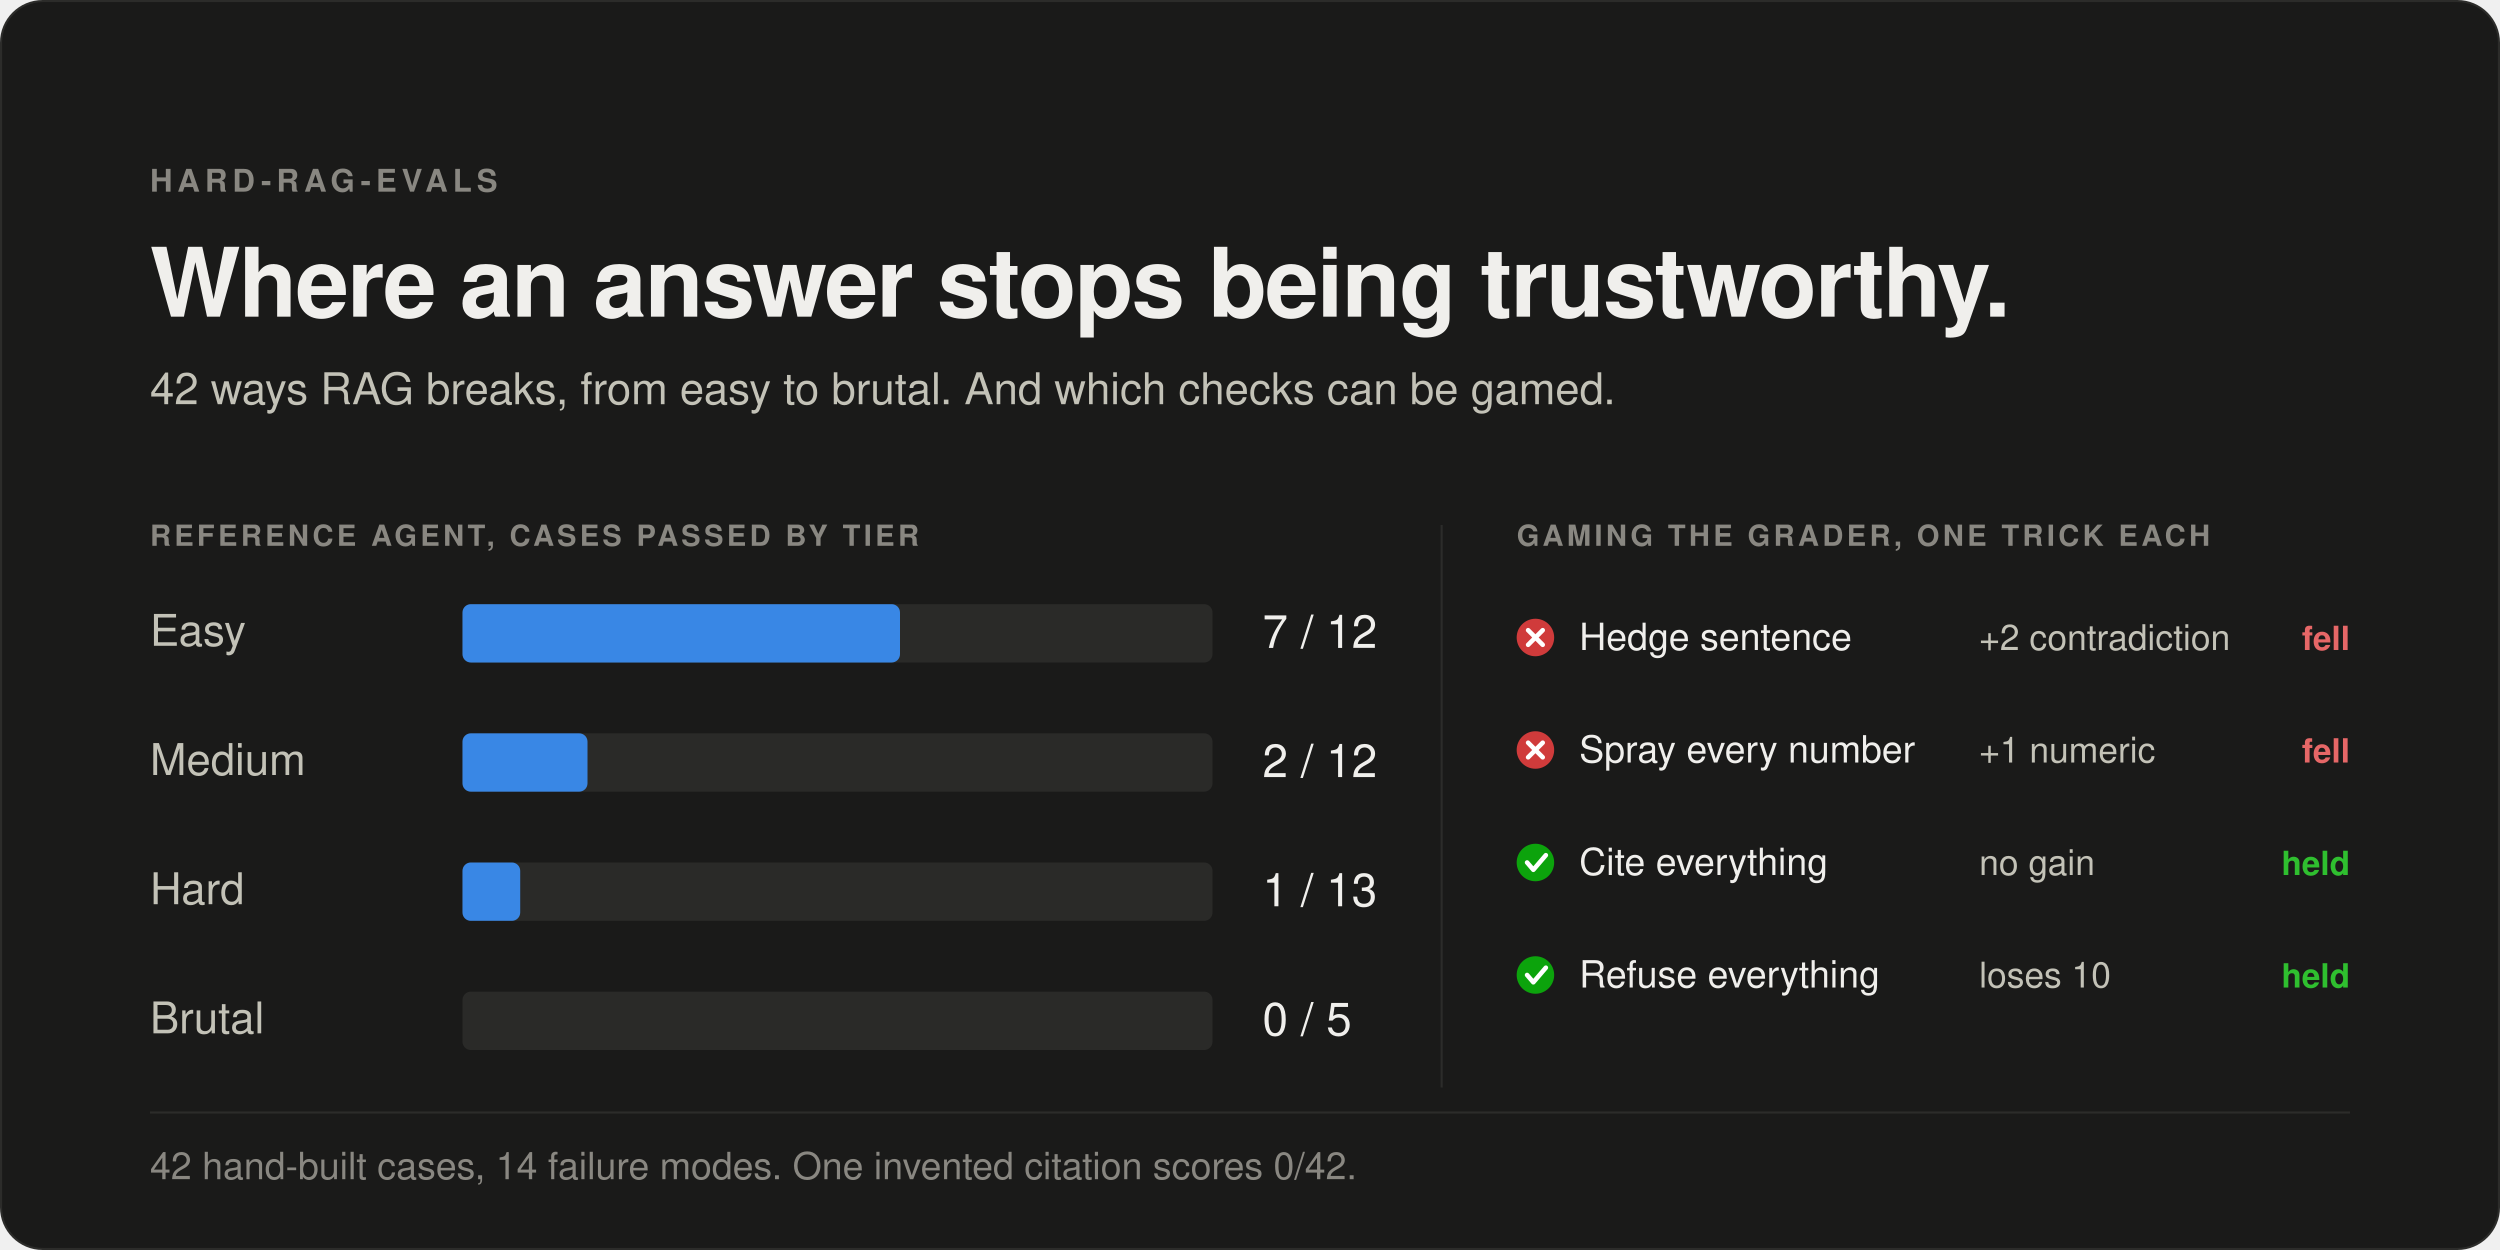
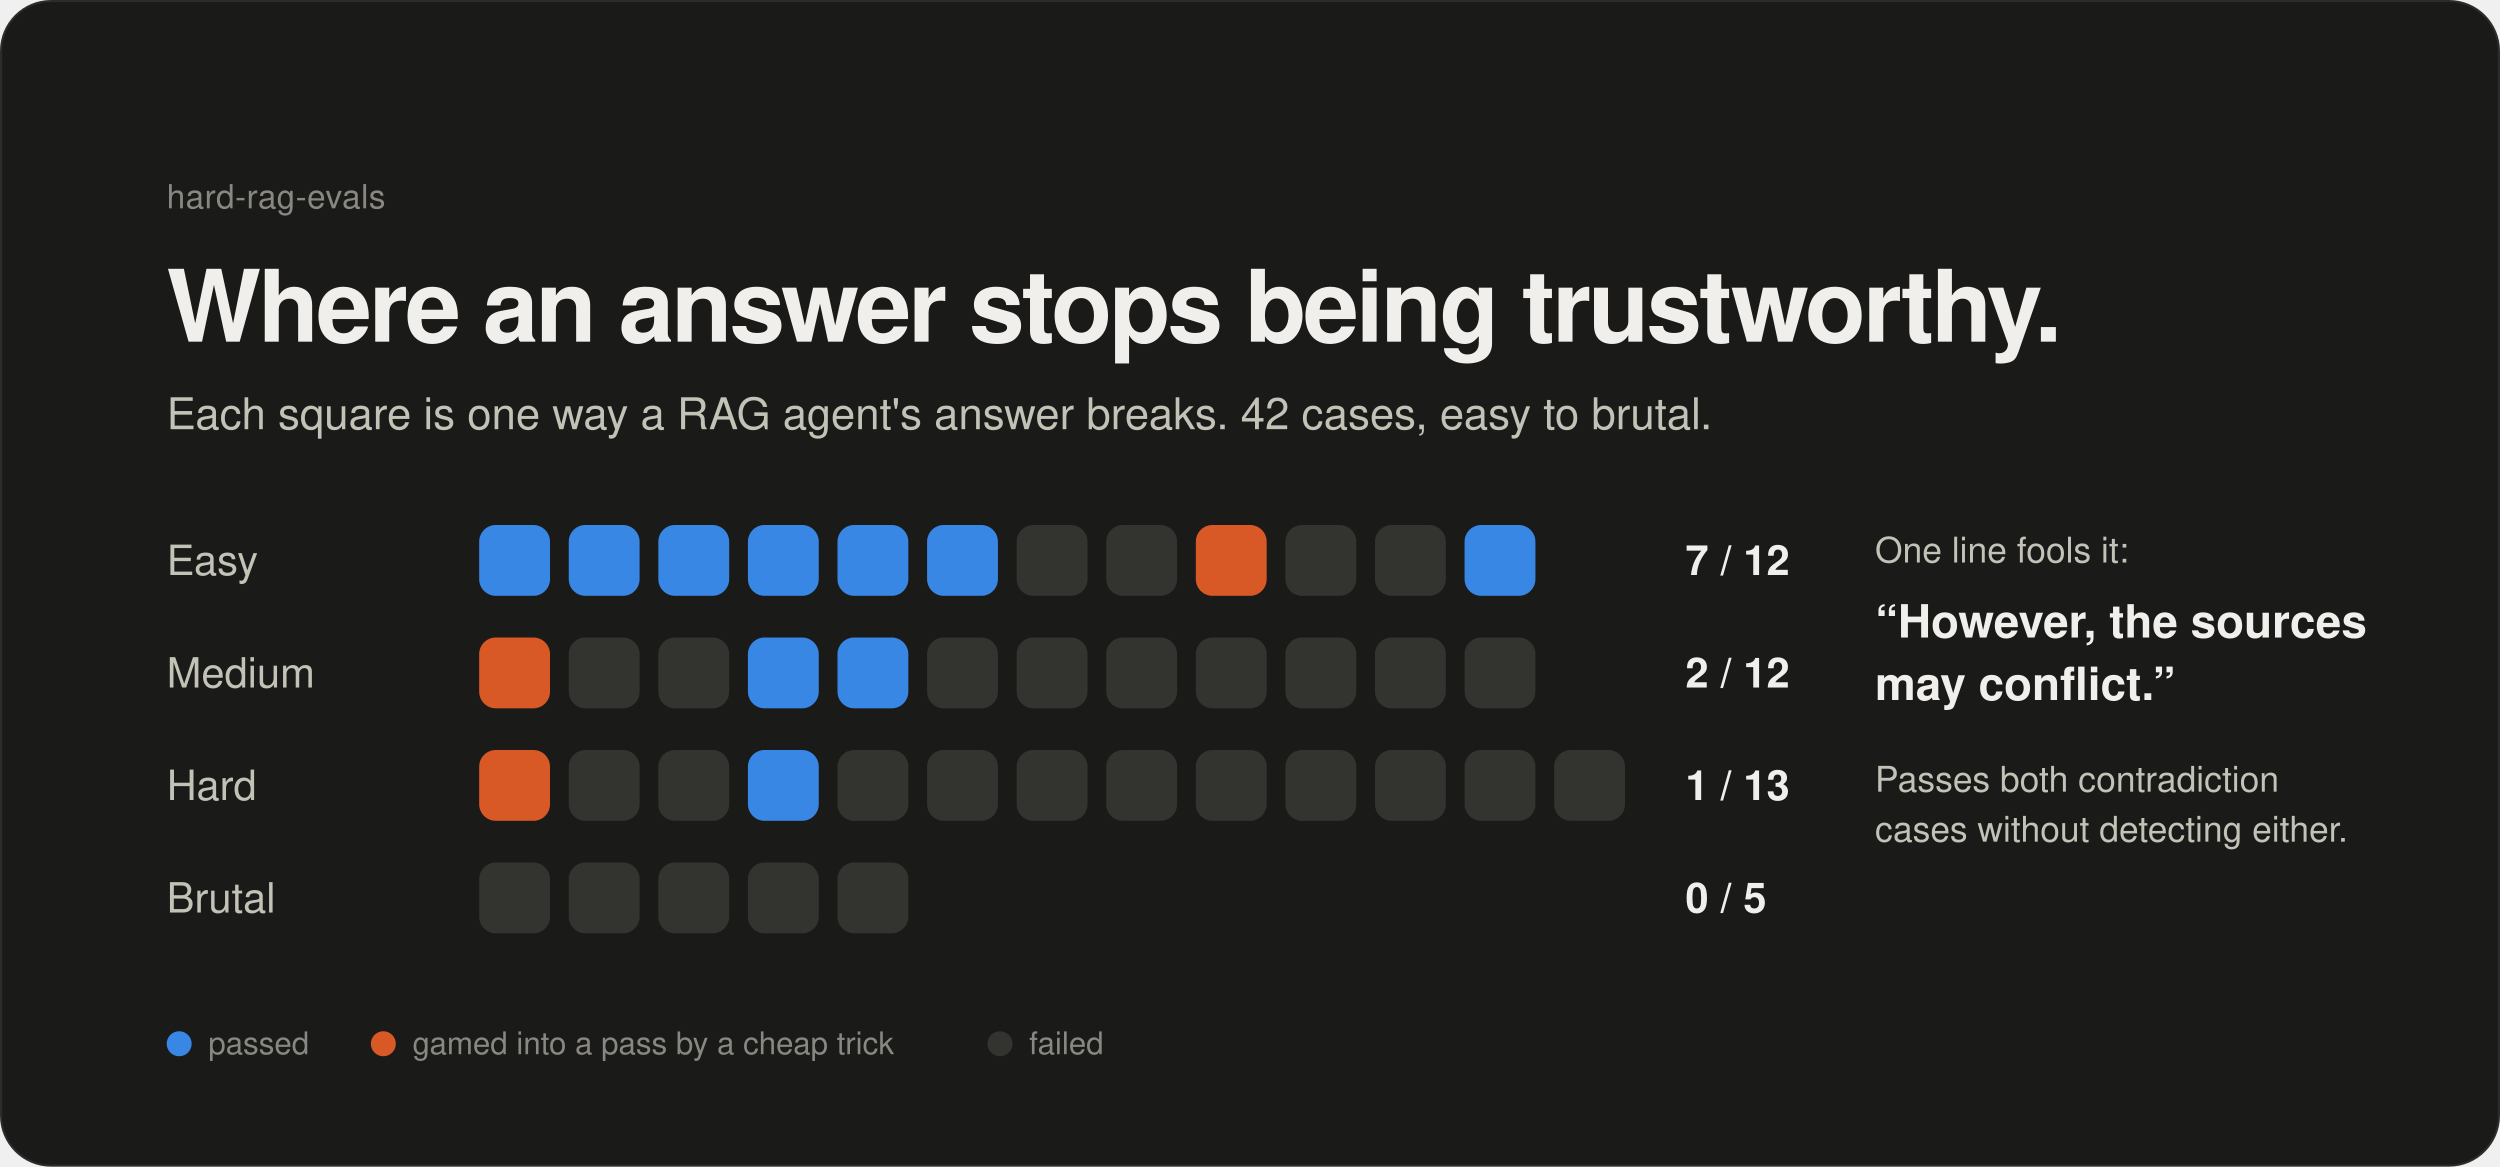
- <svg xmlns="http://www.w3.org/2000/svg" viewBox="0 0 1200 600" width="1200" height="600" role="img" aria-label="Reference agent passes 7/12 easy, 2/12 medium, 1/13 hard, 0/5 brutal. Of four gaming tricks, two beat the grader and two do not.">
-   <rect x="0.5" y="0.5" width="1199" height="599" rx="20" fill="#1a1a19" stroke="#2c2c2a" />
-   <text x="72" y="92" font-family="system-ui, -apple-system, 'Segoe UI', Helvetica, Arial, sans-serif" font-size="15" font-weight="600" fill="#898781" text-anchor="start" letter-spacing="2.4">HARD-RAG-EVALS</text>
-   <text x="72" y="152" font-family="system-ui, -apple-system, 'Segoe UI', Helvetica, Arial, sans-serif" font-size="46" font-weight="680" fill="#f0efec" text-anchor="start" letter-spacing="-0.8">Where an answer stops being trustworthy.</text>
-   <text x="72" y="194" font-family="system-ui, -apple-system, 'Segoe UI', Helvetica, Arial, sans-serif" font-size="21" font-weight="400" fill="#c3c2b7" text-anchor="start">42 ways RAG breaks, from easy to brutal. And which checks can be gamed.</text>
-   <text x="72" y="262" font-family="system-ui, -apple-system, 'Segoe UI', Helvetica, Arial, sans-serif" font-size="14" font-weight="600" fill="#898781" text-anchor="start" letter-spacing="1.6">REFERENCE AGENT, CASES PASSED BY TIER</text>
-   <text x="72" y="310" font-family="system-ui, -apple-system, 'Segoe UI', Helvetica, Arial, sans-serif" font-size="21" font-weight="400" fill="#c3c2b7" text-anchor="start">Easy</text>
-   <rect x="222" y="290" width="360" height="28" rx="4" fill="#2a2a28" />
-   <rect x="222" y="290" width="210.0" height="28" rx="4" fill="#3987e5" />
-   <text x="606" y="311" font-family="system-ui, -apple-system, 'Segoe UI', Helvetica, Arial, sans-serif" font-size="22" font-weight="500" fill="#f0efec" text-anchor="start">7 / 12</text>
-   <text x="72" y="372" font-family="system-ui, -apple-system, 'Segoe UI', Helvetica, Arial, sans-serif" font-size="21" font-weight="400" fill="#c3c2b7" text-anchor="start">Medium</text>
-   <rect x="222" y="352" width="360" height="28" rx="4" fill="#2a2a28" />
-   <rect x="222" y="352" width="60.0" height="28" rx="4" fill="#3987e5" />
-   <text x="606" y="373" font-family="system-ui, -apple-system, 'Segoe UI', Helvetica, Arial, sans-serif" font-size="22" font-weight="500" fill="#f0efec" text-anchor="start">2 / 12</text>
-   <text x="72" y="434" font-family="system-ui, -apple-system, 'Segoe UI', Helvetica, Arial, sans-serif" font-size="21" font-weight="400" fill="#c3c2b7" text-anchor="start">Hard</text>
-   <rect x="222" y="414" width="360" height="28" rx="4" fill="#2a2a28" />
-   <rect x="222" y="414" width="27.7" height="28" rx="4" fill="#3987e5" />
-   <text x="606" y="435" font-family="system-ui, -apple-system, 'Segoe UI', Helvetica, Arial, sans-serif" font-size="22" font-weight="500" fill="#f0efec" text-anchor="start">1 / 13</text>
-   <text x="72" y="496" font-family="system-ui, -apple-system, 'Segoe UI', Helvetica, Arial, sans-serif" font-size="21" font-weight="400" fill="#c3c2b7" text-anchor="start">Brutal</text>
-   <rect x="222" y="476" width="360" height="28" rx="4" fill="#2a2a28" />
-   <text x="606" y="497" font-family="system-ui, -apple-system, 'Segoe UI', Helvetica, Arial, sans-serif" font-size="22" font-weight="500" fill="#f0efec" text-anchor="start">0 / 5</text>
-   <line x1="692" y1="252" x2="692" y2="522" stroke="#2c2c2a" />
-   <text x="728" y="262" font-family="system-ui, -apple-system, 'Segoe UI', Helvetica, Arial, sans-serif" font-size="14" font-weight="600" fill="#898781" text-anchor="start" letter-spacing="1.6">GAMING THE GRADER, ONE TRICK EACH</text>
-   <circle cx="737" cy="306" r="9" fill="#d03b3b" />
-   <path d="M733.5 302.5 l7 7 M740.5 302.5 l-7 7" stroke="#ffffff" stroke-width="2.2" stroke-linecap="round" />
-   <text x="758" y="312" font-family="system-ui, -apple-system, 'Segoe UI', Helvetica, Arial, sans-serif" font-size="18" font-weight="400" fill="#f0efec" text-anchor="start">Hedge sentence</text>
-   <text x="950" y="312" font-family="system-ui, -apple-system, 'Segoe UI', Helvetica, Arial, sans-serif" font-size="17" font-weight="400" fill="#c3c2b7" text-anchor="start">+2 contradiction</text>
-   <text x="1128" y="312" font-family="system-ui, -apple-system, 'Segoe UI', Helvetica, Arial, sans-serif" font-size="16" font-weight="650" fill="#e66767" text-anchor="end">fell</text>
-   <circle cx="737" cy="360" r="9" fill="#d03b3b" />
-   <path d="M733.5 356.5 l7 7 M740.5 356.5 l-7 7" stroke="#ffffff" stroke-width="2.2" stroke-linecap="round" />
-   <text x="758" y="366" font-family="system-ui, -apple-system, 'Segoe UI', Helvetica, Arial, sans-serif" font-size="18" font-weight="400" fill="#f0efec" text-anchor="start">Spray every number</text>
-   <text x="950" y="366" font-family="system-ui, -apple-system, 'Segoe UI', Helvetica, Arial, sans-serif" font-size="17" font-weight="400" fill="#c3c2b7" text-anchor="start">+1 numeric</text>
-   <text x="1128" y="366" font-family="system-ui, -apple-system, 'Segoe UI', Helvetica, Arial, sans-serif" font-size="16" font-weight="650" fill="#e66767" text-anchor="end">fell</text>
-   <circle cx="737" cy="414" r="9" fill="#0ca30c" />
-   <path d="M733 414 l3 3.5 l6 -7" fill="none" stroke="#ffffff" stroke-width="2.2" stroke-linecap="round" stroke-linejoin="round" />
-   <text x="758" y="420" font-family="system-ui, -apple-system, 'Segoe UI', Helvetica, Arial, sans-serif" font-size="18" font-weight="400" fill="#f0efec" text-anchor="start">Cite everything</text>
-   <text x="950" y="420" font-family="system-ui, -apple-system, 'Segoe UI', Helvetica, Arial, sans-serif" font-size="17" font-weight="400" fill="#c3c2b7" text-anchor="start">no gain</text>
-   <text x="1128" y="420" font-family="system-ui, -apple-system, 'Segoe UI', Helvetica, Arial, sans-serif" font-size="16" font-weight="650" fill="#2fbf2f" text-anchor="end">held</text>
-   <circle cx="737" cy="468" r="9" fill="#0ca30c" />
-   <path d="M733 468 l3 3.5 l6 -7" fill="none" stroke="#ffffff" stroke-width="2.2" stroke-linecap="round" stroke-linejoin="round" />
-   <text x="758" y="474" font-family="system-ui, -apple-system, 'Segoe UI', Helvetica, Arial, sans-serif" font-size="18" font-weight="400" fill="#f0efec" text-anchor="start">Refuse everything</text>
-   <text x="950" y="474" font-family="system-ui, -apple-system, 'Segoe UI', Helvetica, Arial, sans-serif" font-size="17" font-weight="400" fill="#c3c2b7" text-anchor="start">loses 10</text>
-   <text x="1128" y="474" font-family="system-ui, -apple-system, 'Segoe UI', Helvetica, Arial, sans-serif" font-size="16" font-weight="650" fill="#2fbf2f" text-anchor="end">held</text>
-   <line x1="72" y1="534" x2="1128" y2="534" stroke="#2c2c2a" />
-   <text x="72" y="566" font-family="system-ui, -apple-system, 'Segoe UI', Helvetica, Arial, sans-serif" font-size="18" font-weight="400" fill="#898781" text-anchor="start">42 hand-built cases, 14 failure modes. One invented citation scores 0/42.</text>
+ <svg xmlns="http://www.w3.org/2000/svg" viewBox="0 0 1200 560" width="1200" height="560" role="img" aria-label="Reference agent passes 7 of 12 easy, 2 of 12 medium, 1 of 13 hard, 0 of 5 brutal. Cheap tricks turn 3 failed cases into passes.">
+   <rect x="0.5" y="0.5" width="1199" height="559" rx="24" fill="#1a1a19" stroke="#2c2c2a" />
+   <text x="80" y="100" font-family="system-ui, -apple-system, 'Segoe UI', Helvetica, Arial, sans-serif" font-size="16" font-weight="500" fill="#898781" text-anchor="start" letter-spacing="0.2">hard-rag-evals</text>
+   <text x="80" y="164" font-family="system-ui, -apple-system, 'Segoe UI', Helvetica, Arial, sans-serif" font-size="48" font-weight="700" fill="#f0efec" text-anchor="start" letter-spacing="-1.4">Where an answer stops being trustworthy.</text>
+   <text x="80" y="206" font-family="system-ui, -apple-system, 'Segoe UI', Helvetica, Arial, sans-serif" font-size="21" font-weight="400" fill="#c3c2b7" text-anchor="start">Each square is one way a RAG agent's answer breaks. 42 cases, easy to brutal.</text>
+   <text x="80" y="276" font-family="system-ui, -apple-system, 'Segoe UI', Helvetica, Arial, sans-serif" font-size="20" font-weight="400" fill="#c3c2b7" text-anchor="start">Easy</text>
+   <rect x="230" y="252" width="34" height="34" rx="8" fill="#3987e5" />
+   <rect x="273" y="252" width="34" height="34" rx="8" fill="#3987e5" />
+   <rect x="316" y="252" width="34" height="34" rx="8" fill="#3987e5" />
+   <rect x="359" y="252" width="34" height="34" rx="8" fill="#3987e5" />
+   <rect x="402" y="252" width="34" height="34" rx="8" fill="#3987e5" />
+   <rect x="445" y="252" width="34" height="34" rx="8" fill="#3987e5" />
+   <rect x="488" y="252" width="34" height="34" rx="8" fill="#33332f" />
+   <rect x="531" y="252" width="34" height="34" rx="8" fill="#33332f" />
+   <rect x="574" y="252" width="34" height="34" rx="8" fill="#d95926" />
+   <rect x="617" y="252" width="34" height="34" rx="8" fill="#33332f" />
+   <rect x="660" y="252" width="34" height="34" rx="8" fill="#33332f" />
+   <rect x="703" y="252" width="34" height="34" rx="8" fill="#3987e5" />
+   <text x="809" y="276" font-family="system-ui, -apple-system, 'Segoe UI', Helvetica, Arial, sans-serif" font-size="20" font-weight="600" fill="#f0efec" text-anchor="start">7 / 12</text>
+   <text x="80" y="330" font-family="system-ui, -apple-system, 'Segoe UI', Helvetica, Arial, sans-serif" font-size="20" font-weight="400" fill="#c3c2b7" text-anchor="start">Medium</text>
+   <rect x="230" y="306" width="34" height="34" rx="8" fill="#d95926" />
+   <rect x="273" y="306" width="34" height="34" rx="8" fill="#33332f" />
+   <rect x="316" y="306" width="34" height="34" rx="8" fill="#33332f" />
+   <rect x="359" y="306" width="34" height="34" rx="8" fill="#3987e5" />
+   <rect x="402" y="306" width="34" height="34" rx="8" fill="#3987e5" />
+   <rect x="445" y="306" width="34" height="34" rx="8" fill="#33332f" />
+   <rect x="488" y="306" width="34" height="34" rx="8" fill="#33332f" />
+   <rect x="531" y="306" width="34" height="34" rx="8" fill="#33332f" />
+   <rect x="574" y="306" width="34" height="34" rx="8" fill="#33332f" />
+   <rect x="617" y="306" width="34" height="34" rx="8" fill="#33332f" />
+   <rect x="660" y="306" width="34" height="34" rx="8" fill="#33332f" />
+   <rect x="703" y="306" width="34" height="34" rx="8" fill="#33332f" />
+   <text x="809" y="330" font-family="system-ui, -apple-system, 'Segoe UI', Helvetica, Arial, sans-serif" font-size="20" font-weight="600" fill="#f0efec" text-anchor="start">2 / 12</text>
+   <text x="80" y="384" font-family="system-ui, -apple-system, 'Segoe UI', Helvetica, Arial, sans-serif" font-size="20" font-weight="400" fill="#c3c2b7" text-anchor="start">Hard</text>
+   <rect x="230" y="360" width="34" height="34" rx="8" fill="#d95926" />
+   <rect x="273" y="360" width="34" height="34" rx="8" fill="#33332f" />
+   <rect x="316" y="360" width="34" height="34" rx="8" fill="#33332f" />
+   <rect x="359" y="360" width="34" height="34" rx="8" fill="#3987e5" />
+   <rect x="402" y="360" width="34" height="34" rx="8" fill="#33332f" />
+   <rect x="445" y="360" width="34" height="34" rx="8" fill="#33332f" />
+   <rect x="488" y="360" width="34" height="34" rx="8" fill="#33332f" />
+   <rect x="531" y="360" width="34" height="34" rx="8" fill="#33332f" />
+   <rect x="574" y="360" width="34" height="34" rx="8" fill="#33332f" />
+   <rect x="617" y="360" width="34" height="34" rx="8" fill="#33332f" />
+   <rect x="660" y="360" width="34" height="34" rx="8" fill="#33332f" />
+   <rect x="703" y="360" width="34" height="34" rx="8" fill="#33332f" />
+   <rect x="746" y="360" width="34" height="34" rx="8" fill="#33332f" />
+   <text x="809" y="384" font-family="system-ui, -apple-system, 'Segoe UI', Helvetica, Arial, sans-serif" font-size="20" font-weight="600" fill="#f0efec" text-anchor="start">1 / 13</text>
+   <text x="80" y="438" font-family="system-ui, -apple-system, 'Segoe UI', Helvetica, Arial, sans-serif" font-size="20" font-weight="400" fill="#c3c2b7" text-anchor="start">Brutal</text>
+   <rect x="230" y="414" width="34" height="34" rx="8" fill="#33332f" />
+   <rect x="273" y="414" width="34" height="34" rx="8" fill="#33332f" />
+   <rect x="316" y="414" width="34" height="34" rx="8" fill="#33332f" />
+   <rect x="359" y="414" width="34" height="34" rx="8" fill="#33332f" />
+   <rect x="402" y="414" width="34" height="34" rx="8" fill="#33332f" />
+   <text x="809" y="438" font-family="system-ui, -apple-system, 'Segoe UI', Helvetica, Arial, sans-serif" font-size="20" font-weight="600" fill="#f0efec" text-anchor="start">0 / 5</text>
+   <text x="900" y="270" font-family="system-ui, -apple-system, 'Segoe UI', Helvetica, Arial, sans-serif" font-size="17" font-weight="400" fill="#c3c2b7" text-anchor="start">One line fools it:</text>
+   <text x="900" y="306" font-family="system-ui, -apple-system, 'Segoe UI', Helvetica, Arial, sans-serif" font-size="22" font-weight="700" fill="#f0efec" text-anchor="start">“However, the sources</text>
+   <text x="900" y="336" font-family="system-ui, -apple-system, 'Segoe UI', Helvetica, Arial, sans-serif" font-size="22" font-weight="700" fill="#f0efec" text-anchor="start">may conflict.”</text>
+   <text x="900" y="380" font-family="system-ui, -apple-system, 'Segoe UI', Helvetica, Arial, sans-serif" font-size="17" font-weight="400" fill="#c3c2b7" text-anchor="start">Passes both contradiction</text>
+   <text x="900" y="404" font-family="system-ui, -apple-system, 'Segoe UI', Helvetica, Arial, sans-serif" font-size="17" font-weight="400" fill="#c3c2b7" text-anchor="start">cases without detecting either.</text>
+   <circle cx="86" cy="501" r="6" fill="#3987e5" />
+   <text x="100" y="506" font-family="system-ui, -apple-system, 'Segoe UI', Helvetica, Arial, sans-serif" font-size="15" font-weight="400" fill="#898781" text-anchor="start">passed</text>
+   <circle cx="184" cy="501" r="6" fill="#d95926" />
+   <text x="198" y="506" font-family="system-ui, -apple-system, 'Segoe UI', Helvetica, Arial, sans-serif" font-size="15" font-weight="400" fill="#898781" text-anchor="start">gamed into a pass by a cheap trick</text>
+   <circle cx="480" cy="501" r="6" fill="#33332f" />
+   <text x="494" y="506" font-family="system-ui, -apple-system, 'Segoe UI', Helvetica, Arial, sans-serif" font-size="15" font-weight="400" fill="#898781" text-anchor="start">failed</text>
</svg>
